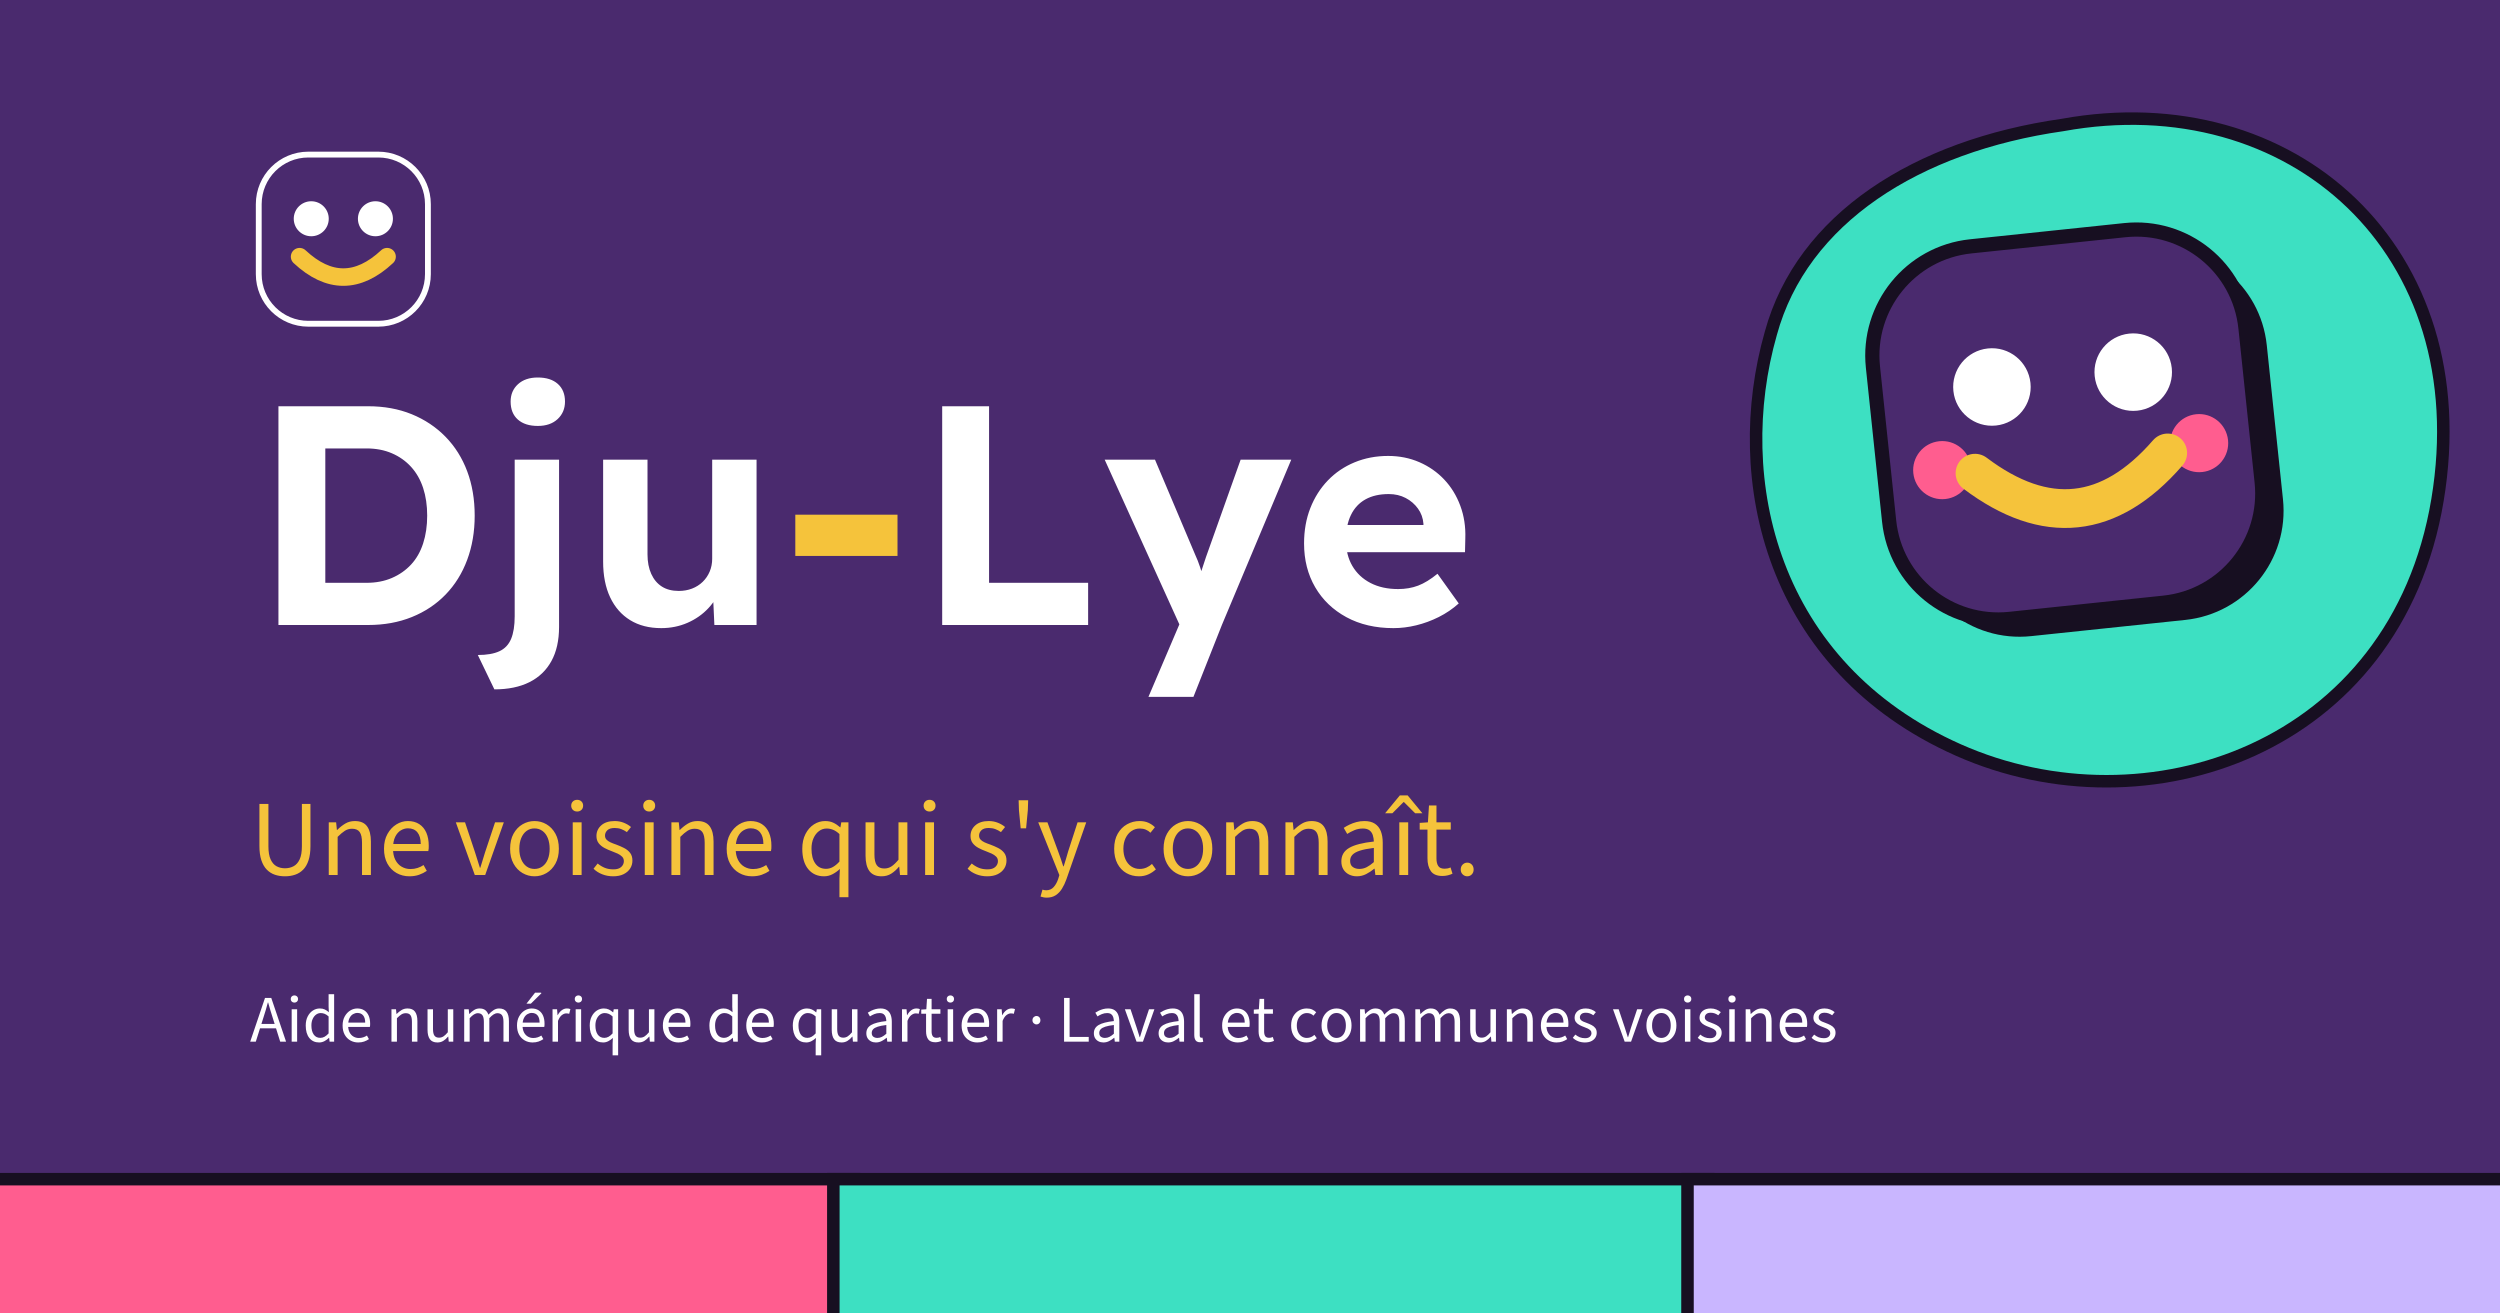
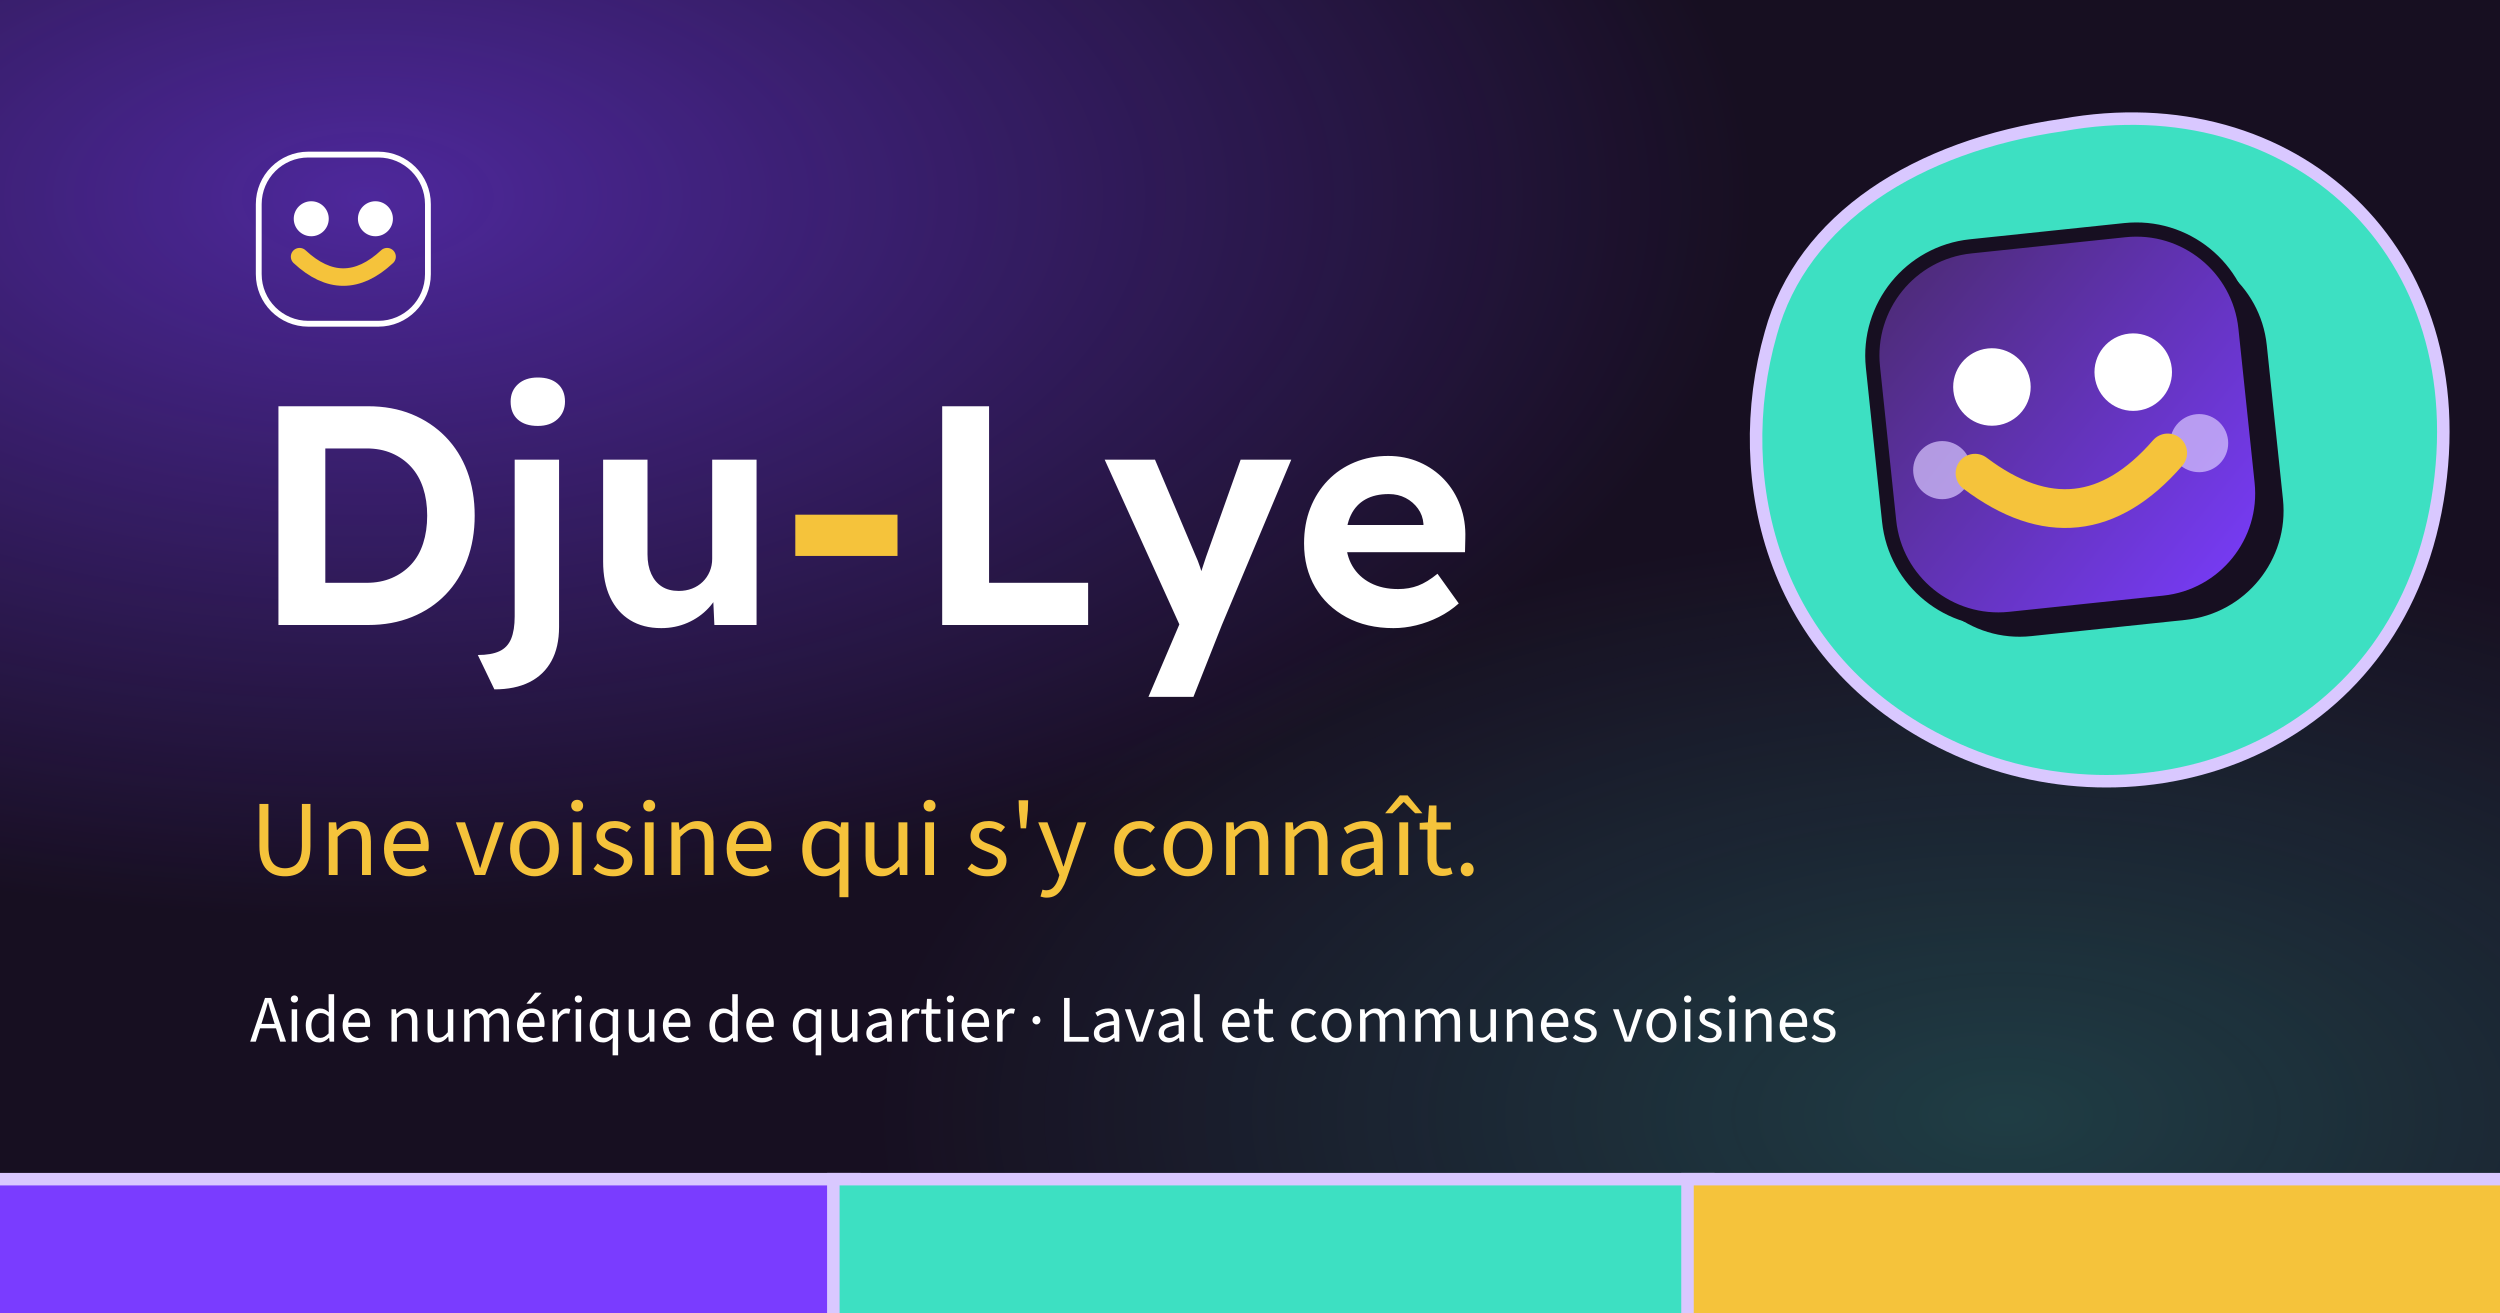
<svg xmlns="http://www.w3.org/2000/svg" viewBox="0 0 1200 630" width="1200" height="630">
-   <rect width="1200" height="630" fill="#4a2a6e" />
-   <g stroke="#170f21" stroke-width="6">
-     <rect x="-10" y="566" width="420" height="80" fill="#ff5d8f" />
+   <defs>
+     <radialGradient id="m1" cx="15%" cy="15%" r="55%">
+       <stop offset="0" stop-color="#7a3cff" stop-opacity=".55" />
+       <stop offset="1" stop-color="#7a3cff" stop-opacity="0" />
+     </radialGradient>
+     <radialGradient id="m2" cx="80%" cy="85%" r="45%">
+       <stop offset="0" stop-color="#3de0c2" stop-opacity=".22" />
+       <stop offset="1" stop-color="#3de0c2" stop-opacity="0" />
+     </radialGradient>
+     <linearGradient id="vis" x1="0" y1="0" x2="1" y2="1">
+       <stop offset="0" stop-color="#4a2a6e" />
+       <stop offset="1" stop-color="#7a3cff" />
+     </linearGradient>
+   </defs>
+   <rect width="1200" height="630" fill="#170f21" />
+   <rect width="1200" height="630" fill="url(#m1)" />
+   <rect width="1200" height="630" fill="url(#m2)" />
+   <g stroke="#d9c8ff" stroke-width="6">
+     <rect x="-10" y="566" width="420" height="80" fill="#7a3cff" />
    <rect x="400" y="566" width="420" height="80" fill="#3de0c2" />
-     <rect x="810" y="566" width="420" height="80" fill="#c9b6ff" />
+     <rect x="810" y="566" width="420" height="80" fill="#f5c33b" />
    <path d="M990 60C1100 40 1190 120 1170 240C1150 360 1030 400 940 360C850 320 830 230 850 160C865 105 920 70 990 60Z" fill="#3de0c2" />
  </g>
  <g transform="translate(900 110) rotate(-6 100 100) scale(3.1)">
    <rect x="4" y="4" width="58" height="58" rx="17" fill="#170f21" />
-     <rect x="1" y="1" width="58" height="58" rx="17" fill="#4a2a6e" stroke="#170f21" stroke-width="2.2" />
-     <circle cx="10" cy="35" r="4.5" fill="#ff5d8f" />
-     <circle cx="50" cy="35" r="4.5" fill="#ff5d8f" />
+     <rect x="1" y="1" width="58" height="58" rx="17" fill="url(#vis)" stroke="#170f21" stroke-width="2.2" />
+     <circle cx="10" cy="35" r="4.5" fill="#d9c8ff" opacity=".7" />
+     <circle cx="50" cy="35" r="4.5" fill="#d9c8ff" opacity=".7" />
    <circle cx="19" cy="23" r="6" fill="#ffffff" />
    <circle cx="41" cy="23" r="6" fill="#ffffff" />
    <path d="M15 36 Q30 50 45 36" fill="none" stroke="#f5c33b" stroke-width="6" stroke-linecap="round" />
  </g>
  <g transform="translate(120 70) scale(1.4)">
    <rect x="3" y="3" width="58" height="58" rx="17" fill="none" stroke="#ffffff" stroke-width="2" />
    <circle cx="21" cy="25" r="6" fill="#ffffff" />
    <circle cx="43" cy="25" r="6" fill="#ffffff" />
    <path d="M17 38 Q32 52 47 38" fill="none" stroke="#f5c33b" stroke-width="6" stroke-linecap="round" />
  </g>
  <path d="M133.65 300.0V195.0H176.7Q188.25 195.0 197.625 198.825Q207.0 202.65 213.825 209.625Q220.65 216.6 224.25 226.2Q227.85 235.8 227.85 247.5Q227.85 259.05 224.25 268.725Q220.65 278.4 213.9 285.375Q207.15 292.35 197.7 296.175Q188.25 300.0 176.7 300.0ZM156.15 283.65 153.75 279.75H175.95Q182.7 279.75 188.1 277.425Q193.5 275.1 197.325 270.975Q201.15 266.85 203.1 260.85Q205.05 254.85 205.05 247.5Q205.05 240.15 203.1 234.225Q201.15 228.3 197.325 224.1Q193.5 219.9 188.1 217.575Q182.7 215.25 175.95 215.25H153.3L156.15 211.65Z M237.3 330.9 229.35 314.4Q235.8 314.4 239.7 312.6Q243.6 310.8 245.325 306.675Q247.05 302.55 247.05 295.8V220.65H268.35V300.9Q268.35 310.65 264.675 317.325Q261.0 324.0 254.1 327.45Q247.2 330.9 237.3 330.9ZM258.15 204.45Q252.0 204.45 248.55 201.375Q245.1 198.3 245.1 192.75Q245.1 187.65 248.625 184.425Q252.15 181.2 258.15 181.2Q264.3 181.2 267.75 184.275Q271.2 187.35 271.2 192.75Q271.2 197.85 267.675 201.15Q264.15 204.45 258.15 204.45Z M317.4 301.5Q308.7 301.5 302.475 297.675Q296.25 293.85 292.875 286.725Q289.5 279.6 289.5 269.55V220.65H310.8V266.1Q310.8 271.5 312.6 275.475Q314.4 279.45 317.7 281.55Q321.0 283.65 325.8 283.65Q329.25 283.65 332.175 282.525Q335.1 281.4 337.275 279.3Q339.45 277.2 340.65 274.35Q341.85 271.5 341.85 268.2V220.65H363.15V300.0H342.9L342.15 283.65L346.05 281.85Q344.25 287.4 340.05 291.9Q335.85 296.4 330.0 298.95Q324.15 301.5 317.4 301.5Z M452.25 300.0V195.0H474.75V279.75H522.3V300.0Z M551.25 334.5 568.65 293.7 568.95 306.0 530.25 220.65H554.4L573.75 266.4Q574.95 268.95 576.075 272.325Q577.2 275.7 577.95 278.7L574.35 280.35Q575.4 277.8 576.525 274.5Q577.65 271.2 578.85 267.45L595.5 220.65H619.8L586.5 300.0L572.85 334.5Z M668.85 301.5Q655.95 301.5 646.275 296.25Q636.6 291.0 631.275 281.85Q625.95 272.7 625.95 260.85Q625.95 251.55 628.95 243.9Q631.95 236.25 637.35 230.625Q642.75 225.0 650.175 221.925Q657.6 218.85 666.3 218.85Q674.4 218.85 681.3 221.85Q688.2 224.85 693.225 230.175Q698.25 235.5 700.95 242.775Q703.65 250.05 703.35 258.45L703.2 265.05H639.45L636.0 252.0H685.65L683.25 254.7V251.4Q682.95 247.35 680.625 244.125Q678.3 240.9 674.7 239.025Q671.1 237.15 666.6 237.15Q660.0 237.15 655.425 239.7Q650.85 242.25 648.45 247.2Q646.05 252.15 646.05 259.2Q646.05 266.4 649.125 271.65Q652.2 276.9 657.825 279.825Q663.45 282.75 671.1 282.75Q676.35 282.75 680.7 281.1Q685.05 279.45 690.0 275.4L700.2 289.65Q695.85 293.55 690.6 296.175Q685.35 298.8 679.8 300.15Q674.25 301.5 668.85 301.5Z" fill="#ffffff" />
  <path d="M381.75 266.85V247.05H430.8V266.85Z" fill="#f5c33b" />
  <path d="M136.796 420.624Q134.144 420.624 131.934 419.87Q129.724 419.116 128.06 417.426Q126.396 415.736 125.46 412.928Q124.524 410.12 124.524 406.116V385.888H128.84V406.22Q128.84 410.224 129.906 412.538Q130.972 414.852 132.766 415.814Q134.56 416.776 136.796 416.776Q139.032 416.776 140.878 415.814Q142.724 414.852 143.816 412.538Q144.908 410.224 144.908 406.22V385.888H149.016V406.116Q149.016 410.12 148.106 412.928Q147.196 415.736 145.532 417.426Q143.868 419.116 141.632 419.87Q139.396 420.624 136.796 420.624Z M157.804 420.0V394.728H161.34L161.704 398.368H161.86Q163.68 396.548 165.708 395.326Q167.736 394.104 170.336 394.104Q174.34 394.104 176.186 396.626Q178.032 399.148 178.032 403.984V420.0H173.768V404.556Q173.768 400.968 172.65 399.382Q171.532 397.796 168.984 397.796Q167.06 397.796 165.526 398.784Q163.992 399.772 162.068 401.696V420.0Z M196.492 420.624Q193.112 420.624 190.33 419.038Q187.548 417.452 185.936 414.514Q184.324 411.576 184.324 407.364Q184.324 403.256 185.988 400.292Q187.652 397.328 190.252 395.716Q192.852 394.104 195.764 394.104Q198.988 394.104 201.25 395.586Q203.512 397.068 204.656 399.72Q205.8 402.372 205.8 405.96Q205.8 406.636 205.774 407.26Q205.748 407.884 205.592 408.508H187.392V405.128H201.952Q201.952 401.488 200.366 399.538Q198.78 397.588 195.816 397.588Q194.1 397.588 192.436 398.55Q190.772 399.512 189.706 401.644Q188.64 403.776 188.64 407.312Q188.64 410.536 189.758 412.72Q190.876 414.904 192.8 416.022Q194.724 417.14 197.012 417.14Q198.832 417.14 200.418 416.62Q202.004 416.1 203.304 415.216L204.864 418.024Q203.2 419.168 201.146 419.896Q199.092 420.624 196.492 420.624Z  M227.9 420.0 218.8 394.728H223.22L228.004 409.08Q228.576 410.9 229.174 412.798Q229.772 414.696 230.344 416.516H230.552Q231.072 414.696 231.696 412.798Q232.32 410.9 232.84 409.08L237.624 394.728H241.836L232.892 420.0Z M256.552 420.624Q253.484 420.624 250.806 419.064Q248.128 417.504 246.49 414.54Q244.852 411.576 244.852 407.416Q244.852 403.152 246.49 400.188Q248.128 397.224 250.806 395.664Q253.484 394.104 256.552 394.104Q259.672 394.104 262.324 395.664Q264.976 397.224 266.614 400.188Q268.252 403.152 268.252 407.416Q268.252 411.576 266.614 414.54Q264.976 417.504 262.324 419.064Q259.672 420.624 256.552 420.624ZM256.552 417.088Q258.736 417.088 260.4 415.866Q262.064 414.644 262.948 412.46Q263.832 410.276 263.832 407.416Q263.832 404.504 262.948 402.294Q262.064 400.084 260.4 398.862Q258.736 397.64 256.552 397.64Q254.368 397.64 252.73 398.862Q251.092 400.084 250.182 402.294Q249.272 404.504 249.272 407.416Q249.272 410.276 250.182 412.46Q251.092 414.644 252.73 415.866Q254.368 417.088 256.552 417.088Z M274.908 420.0V394.728H279.172V420.0ZM277.04 389.528Q275.792 389.528 274.986 388.748Q274.18 387.968 274.18 386.72Q274.18 385.472 274.986 384.692Q275.792 383.912 277.04 383.912Q278.288 383.912 279.094 384.692Q279.9 385.472 279.9 386.72Q279.9 387.968 279.094 388.748Q278.288 389.528 277.04 389.528Z M294.304 420.624Q291.548 420.624 289.078 419.662Q286.608 418.7 284.892 416.984L286.868 414.488Q288.532 415.84 290.326 416.568Q292.12 417.296 294.46 417.296Q296.956 417.296 298.204 416.126Q299.452 414.956 299.452 413.344Q299.452 412.044 298.594 411.186Q297.736 410.328 296.462 409.73Q295.188 409.132 293.732 408.612Q291.86 407.936 290.144 407.026Q288.428 406.116 287.362 404.738Q286.296 403.36 286.296 401.28Q286.296 398.212 288.61 396.158Q290.924 394.104 295.032 394.104Q297.372 394.104 299.4 394.91Q301.428 395.716 302.884 396.964L300.908 399.408Q299.556 398.472 298.152 397.952Q296.748 397.432 295.032 397.432Q292.64 397.432 291.522 398.524Q290.404 399.616 290.404 401.072Q290.404 402.216 291.08 402.97Q291.756 403.724 292.978 404.296Q294.2 404.868 295.76 405.388Q297.736 406.116 299.53 407.026Q301.324 407.936 302.442 409.366Q303.56 410.796 303.56 413.084Q303.56 415.164 302.494 416.854Q301.428 418.544 299.374 419.584Q297.32 420.624 294.304 420.624Z M309.488 420.0V394.728H313.752V420.0ZM311.62 389.528Q310.372 389.528 309.566 388.748Q308.76 387.968 308.76 386.72Q308.76 385.472 309.566 384.692Q310.372 383.912 311.62 383.912Q312.868 383.912 313.674 384.692Q314.48 385.472 314.48 386.72Q314.48 387.968 313.674 388.748Q312.868 389.528 311.62 389.528Z M322.28 420.0V394.728H325.816L326.18 398.368H326.336Q328.156 396.548 330.184 395.326Q332.212 394.104 334.812 394.104Q338.816 394.104 340.662 396.626Q342.508 399.148 342.508 403.984V420.0H338.244V404.556Q338.244 400.968 337.126 399.382Q336.008 397.796 333.46 397.796Q331.536 397.796 330.002 398.784Q328.468 399.772 326.544 401.696V420.0Z M360.968 420.624Q357.588 420.624 354.806 419.038Q352.024 417.452 350.412 414.514Q348.8 411.576 348.8 407.364Q348.8 403.256 350.464 400.292Q352.128 397.328 354.728 395.716Q357.328 394.104 360.24 394.104Q363.464 394.104 365.726 395.586Q367.988 397.068 369.132 399.72Q370.276 402.372 370.276 405.96Q370.276 406.636 370.25 407.26Q370.224 407.884 370.068 408.508H351.868V405.128H366.428Q366.428 401.488 364.842 399.538Q363.256 397.588 360.292 397.588Q358.576 397.588 356.912 398.55Q355.248 399.512 354.182 401.644Q353.116 403.776 353.116 407.312Q353.116 410.536 354.234 412.72Q355.352 414.904 357.276 416.022Q359.2 417.14 361.488 417.14Q363.308 417.14 364.894 416.62Q366.48 416.1 367.78 415.216L369.34 418.024Q367.676 419.168 365.622 419.896Q363.568 420.624 360.968 420.624Z  M402.932 430.66V421.664L403.14 417.088Q401.632 418.544 399.682 419.584Q397.732 420.624 395.548 420.624Q390.764 420.624 387.93 417.166Q385.096 413.708 385.096 407.416Q385.096 403.308 386.63 400.318Q388.164 397.328 390.66 395.716Q393.156 394.104 396.068 394.104Q398.252 394.104 399.942 394.884Q401.632 395.664 403.296 397.12H403.4L403.816 394.728H407.248V430.66ZM396.484 417.036Q398.252 417.036 399.812 416.152Q401.372 415.268 402.932 413.552V400.344Q401.372 398.888 399.864 398.29Q398.356 397.692 396.796 397.692Q394.768 397.692 393.13 398.914Q391.492 400.136 390.504 402.294Q389.516 404.452 389.516 407.364Q389.516 411.888 391.336 414.462Q393.156 417.036 396.484 417.036Z M423.16 420.624Q419.156 420.624 417.31 418.102Q415.464 415.58 415.464 410.744V394.728H419.728V410.172Q419.728 413.708 420.846 415.294Q421.964 416.88 424.46 416.88Q426.384 416.88 427.918 415.866Q429.452 414.852 431.272 412.668V394.728H435.536V420.0H432L431.636 416.048H431.48Q429.764 418.128 427.762 419.376Q425.76 420.624 423.16 420.624Z M444.064 420.0V394.728H448.328V420.0ZM446.196 389.528Q444.948 389.528 444.142 388.748Q443.336 387.968 443.336 386.72Q443.336 385.472 444.142 384.692Q444.948 383.912 446.196 383.912Q447.444 383.912 448.25 384.692Q449.056 385.472 449.056 386.72Q449.056 387.968 448.25 388.748Q447.444 389.528 446.196 389.528Z  M473.86 420.624Q471.104 420.624 468.634 419.662Q466.164 418.7 464.448 416.984L466.424 414.488Q468.088 415.84 469.882 416.568Q471.676 417.296 474.016 417.296Q476.512 417.296 477.76 416.126Q479.008 414.956 479.008 413.344Q479.008 412.044 478.15 411.186Q477.292 410.328 476.018 409.73Q474.744 409.132 473.288 408.612Q471.416 407.936 469.7 407.026Q467.984 406.116 466.918 404.738Q465.852 403.36 465.852 401.28Q465.852 398.212 468.166 396.158Q470.48 394.104 474.588 394.104Q476.928 394.104 478.956 394.91Q480.984 395.716 482.44 396.964L480.464 399.408Q479.112 398.472 477.708 397.952Q476.304 397.432 474.588 397.432Q472.196 397.432 471.078 398.524Q469.96 399.616 469.96 401.072Q469.96 402.216 470.636 402.97Q471.312 403.724 472.534 404.296Q473.756 404.868 475.316 405.388Q477.292 406.116 479.086 407.026Q480.88 407.936 481.998 409.366Q483.116 410.796 483.116 413.084Q483.116 415.164 482.05 416.854Q480.984 418.544 478.93 419.584Q476.876 420.624 473.86 420.624Z M489.928 397.588 489.096 388.904 488.94 384.12H493.516L493.36 388.904L492.528 397.588Z M502.408 430.868Q501.576 430.868 500.822 430.712Q500.068 430.556 499.444 430.348L500.38 427.02Q500.848 427.176 501.316 427.254Q501.784 427.332 502.2 427.332Q504.384 427.332 505.762 425.798Q507.14 424.264 507.92 421.924L508.492 420.052L498.352 394.728H502.772L507.92 408.716Q508.544 410.328 509.168 412.2Q509.792 414.072 510.364 415.84H510.572Q511.144 414.072 511.69 412.226Q512.236 410.38 512.704 408.716L517.228 394.728H521.388L511.872 422.08Q510.988 424.576 509.74 426.578Q508.492 428.58 506.724 429.724Q504.956 430.868 502.408 430.868Z  M546.712 420.624Q543.332 420.624 540.628 419.064Q537.924 417.504 536.364 414.54Q534.804 411.576 534.804 407.416Q534.804 403.152 536.494 400.188Q538.184 397.224 540.966 395.664Q543.748 394.104 546.972 394.104Q549.468 394.104 551.262 394.936Q553.056 395.768 554.356 397.068L552.224 399.72Q551.288 398.784 550.014 398.238Q548.74 397.692 547.128 397.692Q544.892 397.692 543.098 398.914Q541.304 400.136 540.264 402.32Q539.224 404.504 539.224 407.416Q539.224 410.276 540.212 412.46Q541.2 414.644 542.968 415.866Q544.736 417.088 547.076 417.088Q548.844 417.088 550.352 416.412Q551.86 415.736 552.952 414.696L554.824 417.296Q553.212 418.804 551.184 419.714Q549.156 420.624 546.712 420.624Z M570.216 420.624Q567.148 420.624 564.47 419.064Q561.792 417.504 560.154 414.54Q558.516 411.576 558.516 407.416Q558.516 403.152 560.154 400.188Q561.792 397.224 564.47 395.664Q567.148 394.104 570.216 394.104Q573.336 394.104 575.988 395.664Q578.64 397.224 580.278 400.188Q581.916 403.152 581.916 407.416Q581.916 411.576 580.278 414.54Q578.64 417.504 575.988 419.064Q573.336 420.624 570.216 420.624ZM570.216 417.088Q572.4 417.088 574.064 415.866Q575.728 414.644 576.612 412.46Q577.496 410.276 577.496 407.416Q577.496 404.504 576.612 402.294Q575.728 400.084 574.064 398.862Q572.4 397.64 570.216 397.64Q568.032 397.64 566.394 398.862Q564.756 400.084 563.846 402.294Q562.936 404.504 562.936 407.416Q562.936 410.276 563.846 412.46Q564.756 414.644 566.394 415.866Q568.032 417.088 570.216 417.088Z M588.572 420.0V394.728H592.108L592.472 398.368H592.628Q594.448 396.548 596.476 395.326Q598.504 394.104 601.104 394.104Q605.108 394.104 606.954 396.626Q608.8 399.148 608.8 403.984V420.0H604.536V404.556Q604.536 400.968 603.418 399.382Q602.3 397.796 599.752 397.796Q597.828 397.796 596.294 398.784Q594.76 399.772 592.836 401.696V420.0Z M617.016 420.0V394.728H620.552L620.916 398.368H621.072Q622.892 396.548 624.92 395.326Q626.948 394.104 629.548 394.104Q633.552 394.104 635.398 396.626Q637.244 399.148 637.244 403.984V420.0H632.98V404.556Q632.98 400.968 631.862 399.382Q630.744 397.796 628.196 397.796Q626.272 397.796 624.738 398.784Q623.204 399.772 621.28 401.696V420.0Z M651.284 420.624Q649.204 420.624 647.514 419.766Q645.824 418.908 644.836 417.322Q643.848 415.736 643.848 413.448Q643.848 409.184 647.592 407.0Q651.336 404.816 659.448 403.932Q659.396 402.372 658.954 400.916Q658.512 399.46 657.368 398.576Q656.224 397.692 654.196 397.692Q652.012 397.692 650.088 398.498Q648.164 399.304 646.656 400.292L644.992 397.38Q646.136 396.6 647.696 395.846Q649.256 395.092 651.076 394.598Q652.896 394.104 654.924 394.104Q657.992 394.104 659.942 395.378Q661.892 396.652 662.802 398.992Q663.712 401.332 663.712 404.504V420.0H660.176L659.812 416.984H659.656Q657.836 418.492 655.756 419.558Q653.676 420.624 651.284 420.624ZM652.48 417.088Q654.352 417.088 655.99 416.256Q657.628 415.424 659.448 413.812V407.0Q655.184 407.52 652.714 408.326Q650.244 409.132 649.152 410.328Q648.06 411.524 648.06 413.188Q648.06 415.268 649.36 416.178Q650.66 417.088 652.48 417.088Z M671.668 420.0V394.728H675.932V420.0ZM664.856 390.36 671.928 381.78H675.672L682.744 390.36H679.26L673.904 385.004H673.696L668.34 390.36Z M692.416 420.468Q688.412 420.468 686.8 418.128Q685.188 415.788 685.188 412.044V398.212H681.444V394.988L685.396 394.728L685.916 386.616H689.504V394.728H696.368V398.212H689.504V412.096Q689.504 414.384 690.362 415.684Q691.22 416.984 693.404 416.984Q694.08 416.984 694.808 416.854Q695.536 416.724 696.264 416.36L697.2 419.376Q696.212 419.844 694.964 420.156Q693.716 420.468 692.416 420.468Z M704.272 420.624Q703.024 420.624 702.088 419.714Q701.152 418.804 701.152 417.4Q701.152 415.892 702.088 414.982Q703.024 414.072 704.272 414.072Q705.572 414.072 706.456 414.982Q707.34 415.892 707.34 417.4Q707.34 418.804 706.456 419.714Q705.572 420.624 704.272 420.624Z" fill="#f5c33b" />
  <path d="M120.096 500.0 127.2 479.008H130.208L137.312 500.0H134.496L130.816 488.256Q130.24 486.496 129.728 484.752Q129.216 483.008 128.704 481.184H128.576Q128.096 483.008 127.584 484.752Q127.072 486.496 126.496 488.256L122.784 500.0ZM123.808 493.6V491.488H133.504V493.6Z M140.0 500.0V484.448H142.624V500.0ZM141.312 481.248Q140.544 481.248 140.048 480.768Q139.552 480.288 139.552 479.52Q139.552 478.752 140.048 478.272Q140.544 477.792 141.312 477.792Q142.08 477.792 142.576 478.272Q143.072 478.752 143.072 479.52Q143.072 480.288 142.576 480.768Q142.08 481.248 141.312 481.248Z M153.184 500.384Q150.24 500.384 148.496 498.256Q146.752 496.128 146.752 492.256Q146.752 489.728 147.696 487.888Q148.64 486.048 150.176 485.056Q151.712 484.064 153.504 484.064Q154.88 484.064 155.856 484.528Q156.832 484.992 157.856 485.856L157.728 483.2V477.216H160.384V500.0H158.208L157.984 498.176H157.888Q156.992 499.072 155.776 499.728Q154.56 500.384 153.184 500.384ZM153.76 498.176Q154.848 498.176 155.808 497.632Q156.768 497.088 157.728 496.032V487.904Q156.768 487.008 155.84 486.64Q154.912 486.272 153.952 486.272Q152.704 486.272 151.696 487.024Q150.688 487.776 150.08 489.104Q149.472 490.432 149.472 492.224Q149.472 495.008 150.592 496.592Q151.712 498.176 153.76 498.176Z M171.936 500.384Q169.856 500.384 168.144 499.408Q166.432 498.432 165.44 496.624Q164.448 494.816 164.448 492.224Q164.448 489.696 165.472 487.872Q166.496 486.048 168.096 485.056Q169.696 484.064 171.488 484.064Q173.472 484.064 174.864 484.976Q176.256 485.888 176.96 487.52Q177.664 489.152 177.664 491.36Q177.664 491.776 177.648 492.16Q177.632 492.544 177.536 492.928H166.336V490.848H175.296Q175.296 488.608 174.32 487.408Q173.344 486.208 171.52 486.208Q170.464 486.208 169.44 486.8Q168.416 487.392 167.76 488.704Q167.104 490.016 167.104 492.192Q167.104 494.176 167.792 495.52Q168.48 496.864 169.664 497.552Q170.848 498.24 172.256 498.24Q173.376 498.24 174.352 497.92Q175.328 497.6 176.128 497.056L177.088 498.784Q176.064 499.488 174.8 499.936Q173.536 500.384 171.936 500.384Z  M187.904 500.0V484.448H190.08L190.304 486.688H190.4Q191.52 485.568 192.768 484.816Q194.016 484.064 195.616 484.064Q198.08 484.064 199.216 485.616Q200.352 487.168 200.352 490.144V500.0H197.728V490.496Q197.728 488.288 197.04 487.312Q196.352 486.336 194.784 486.336Q193.6 486.336 192.656 486.944Q191.712 487.552 190.528 488.736V500.0Z M209.952 500.384Q207.488 500.384 206.352 498.832Q205.216 497.28 205.216 494.304V484.448H207.84V493.952Q207.84 496.128 208.528 497.104Q209.216 498.08 210.752 498.08Q211.936 498.08 212.88 497.456Q213.824 496.832 214.944 495.488V484.448H217.568V500.0H215.392L215.168 497.568H215.072Q214.016 498.848 212.784 499.616Q211.552 500.384 209.952 500.384Z M222.816 500.0V484.448H224.992L225.216 486.688H225.312Q226.336 485.6 227.536 484.832Q228.736 484.064 230.144 484.064Q231.936 484.064 232.944 484.864Q233.952 485.664 234.432 487.04Q235.648 485.696 236.896 484.88Q238.144 484.064 239.552 484.064Q241.984 484.064 243.136 485.616Q244.288 487.168 244.288 490.144V500.0H241.664V490.496Q241.664 488.288 240.96 487.312Q240.256 486.336 238.784 486.336Q237.856 486.336 236.912 486.928Q235.968 487.52 234.88 488.736V500.0H232.256V490.496Q232.256 488.288 231.552 487.312Q230.848 486.336 229.344 486.336Q227.584 486.336 225.44 488.736V500.0Z M255.648 500.384Q253.568 500.384 251.856 499.408Q250.144 498.432 249.152 496.624Q248.16 494.816 248.16 492.224Q248.16 489.696 249.184 487.872Q250.208 486.048 251.808 485.056Q253.408 484.064 255.2 484.064Q257.184 484.064 258.576 484.976Q259.968 485.888 260.672 487.52Q261.376 489.152 261.376 491.36Q261.376 491.776 261.36 492.16Q261.344 492.544 261.248 492.928H250.048V490.848H259.008Q259.008 488.608 258.032 487.408Q257.056 486.208 255.232 486.208Q254.176 486.208 253.152 486.8Q252.128 487.392 251.472 488.704Q250.816 490.016 250.816 492.192Q250.816 494.176 251.504 495.52Q252.192 496.864 253.376 497.552Q254.56 498.24 255.968 498.24Q257.088 498.24 258.064 497.92Q259.04 497.6 259.84 497.056L260.8 498.784Q259.776 499.488 258.512 499.936Q257.248 500.384 255.648 500.384ZM252.704 481.76 256.832 476.48H259.712L259.872 476.768L254.816 481.76Z M265.216 500.0V484.448H267.392L267.616 487.264H267.712Q268.48 485.792 269.632 484.928Q270.784 484.064 272.128 484.064Q272.64 484.064 273.024 484.128Q273.408 484.192 273.792 484.384L273.216 486.624Q272.864 486.528 272.56 486.48Q272.256 486.432 271.776 486.432Q270.784 486.432 269.712 487.232Q268.64 488.032 267.84 490.016V500.0Z M276.32 500.0V484.448H278.944V500.0ZM277.632 481.248Q276.864 481.248 276.368 480.768Q275.872 480.288 275.872 479.52Q275.872 478.752 276.368 478.272Q276.864 477.792 277.632 477.792Q278.4 477.792 278.896 478.272Q279.392 478.752 279.392 479.52Q279.392 480.288 278.896 480.768Q278.4 481.248 277.632 481.248Z M294.048 506.56V501.024L294.176 498.208Q293.248 499.104 292.048 499.744Q290.848 500.384 289.504 500.384Q286.56 500.384 284.816 498.256Q283.072 496.128 283.072 492.256Q283.072 489.728 284.016 487.888Q284.96 486.048 286.496 485.056Q288.032 484.064 289.824 484.064Q291.168 484.064 292.208 484.544Q293.248 485.024 294.272 485.92H294.336L294.592 484.448H296.704V506.56ZM290.08 498.176Q291.168 498.176 292.128 497.632Q293.088 497.088 294.048 496.032V487.904Q293.088 487.008 292.16 486.64Q291.232 486.272 290.272 486.272Q289.024 486.272 288.016 487.024Q287.008 487.776 286.4 489.104Q285.792 490.432 285.792 492.224Q285.792 495.008 286.912 496.592Q288.032 498.176 290.08 498.176Z M306.496 500.384Q304.032 500.384 302.896 498.832Q301.76 497.28 301.76 494.304V484.448H304.384V493.952Q304.384 496.128 305.072 497.104Q305.76 498.08 307.296 498.08Q308.48 498.08 309.424 497.456Q310.368 496.832 311.488 495.488V484.448H314.112V500.0H311.936L311.712 497.568H311.616Q310.56 498.848 309.328 499.616Q308.096 500.384 306.496 500.384Z M325.664 500.384Q323.584 500.384 321.872 499.408Q320.16 498.432 319.168 496.624Q318.176 494.816 318.176 492.224Q318.176 489.696 319.2 487.872Q320.224 486.048 321.824 485.056Q323.424 484.064 325.216 484.064Q327.2 484.064 328.592 484.976Q329.984 485.888 330.688 487.52Q331.392 489.152 331.392 491.36Q331.392 491.776 331.376 492.16Q331.36 492.544 331.264 492.928H320.064V490.848H329.024Q329.024 488.608 328.048 487.408Q327.072 486.208 325.248 486.208Q324.192 486.208 323.168 486.8Q322.144 487.392 321.488 488.704Q320.832 490.016 320.832 492.192Q320.832 494.176 321.52 495.52Q322.208 496.864 323.392 497.552Q324.576 498.24 325.984 498.24Q327.104 498.24 328.08 497.92Q329.056 497.6 329.856 497.056L330.816 498.784Q329.792 499.488 328.528 499.936Q327.264 500.384 325.664 500.384Z  M346.944 500.384Q344.0 500.384 342.256 498.256Q340.512 496.128 340.512 492.256Q340.512 489.728 341.456 487.888Q342.4 486.048 343.936 485.056Q345.472 484.064 347.264 484.064Q348.64 484.064 349.616 484.528Q350.592 484.992 351.616 485.856L351.488 483.2V477.216H354.144V500.0H351.968L351.744 498.176H351.648Q350.752 499.072 349.536 499.728Q348.32 500.384 346.944 500.384ZM347.52 498.176Q348.608 498.176 349.568 497.632Q350.528 497.088 351.488 496.032V487.904Q350.528 487.008 349.6 486.64Q348.672 486.272 347.712 486.272Q346.464 486.272 345.456 487.024Q344.448 487.776 343.84 489.104Q343.232 490.432 343.232 492.224Q343.232 495.008 344.352 496.592Q345.472 498.176 347.52 498.176Z M365.696 500.384Q363.616 500.384 361.904 499.408Q360.192 498.432 359.2 496.624Q358.208 494.816 358.208 492.224Q358.208 489.696 359.232 487.872Q360.256 486.048 361.856 485.056Q363.456 484.064 365.248 484.064Q367.232 484.064 368.624 484.976Q370.016 485.888 370.72 487.52Q371.424 489.152 371.424 491.36Q371.424 491.776 371.408 492.16Q371.392 492.544 371.296 492.928H360.096V490.848H369.056Q369.056 488.608 368.08 487.408Q367.104 486.208 365.28 486.208Q364.224 486.208 363.2 486.8Q362.176 487.392 361.52 488.704Q360.864 490.016 360.864 492.192Q360.864 494.176 361.552 495.52Q362.24 496.864 363.424 497.552Q364.608 498.24 366.016 498.24Q367.136 498.24 368.112 497.92Q369.088 497.6 369.888 497.056L370.848 498.784Q369.824 499.488 368.56 499.936Q367.296 500.384 365.696 500.384Z  M391.52 506.56V501.024L391.648 498.208Q390.72 499.104 389.52 499.744Q388.32 500.384 386.976 500.384Q384.032 500.384 382.288 498.256Q380.544 496.128 380.544 492.256Q380.544 489.728 381.488 487.888Q382.432 486.048 383.968 485.056Q385.504 484.064 387.296 484.064Q388.64 484.064 389.68 484.544Q390.72 485.024 391.744 485.92H391.808L392.064 484.448H394.176V506.56ZM387.552 498.176Q388.64 498.176 389.6 497.632Q390.56 497.088 391.52 496.032V487.904Q390.56 487.008 389.632 486.64Q388.704 486.272 387.744 486.272Q386.496 486.272 385.488 487.024Q384.48 487.776 383.872 489.104Q383.264 490.432 383.264 492.224Q383.264 495.008 384.384 496.592Q385.504 498.176 387.552 498.176Z M403.968 500.384Q401.504 500.384 400.368 498.832Q399.232 497.28 399.232 494.304V484.448H401.856V493.952Q401.856 496.128 402.544 497.104Q403.232 498.08 404.768 498.08Q405.952 498.08 406.896 497.456Q407.84 496.832 408.96 495.488V484.448H411.584V500.0H409.408L409.184 497.568H409.088Q408.032 498.848 406.8 499.616Q405.568 500.384 403.968 500.384Z M420.416 500.384Q419.136 500.384 418.096 499.856Q417.056 499.328 416.448 498.352Q415.84 497.376 415.84 495.968Q415.84 493.344 418.144 492.0Q420.448 490.656 425.44 490.112Q425.408 489.152 425.136 488.256Q424.864 487.36 424.16 486.816Q423.456 486.272 422.208 486.272Q420.864 486.272 419.68 486.768Q418.496 487.264 417.568 487.872L416.544 486.08Q417.248 485.6 418.208 485.136Q419.168 484.672 420.288 484.368Q421.408 484.064 422.656 484.064Q424.544 484.064 425.744 484.848Q426.944 485.632 427.504 487.072Q428.064 488.512 428.064 490.464V500.0H425.888L425.664 498.144H425.568Q424.448 499.072 423.168 499.728Q421.888 500.384 420.416 500.384ZM421.152 498.208Q422.304 498.208 423.312 497.696Q424.32 497.184 425.44 496.192V492.0Q422.816 492.32 421.296 492.816Q419.776 493.312 419.104 494.048Q418.432 494.784 418.432 495.808Q418.432 497.088 419.232 497.648Q420.032 498.208 421.152 498.208Z M432.96 500.0V484.448H435.136L435.36 487.264H435.456Q436.224 485.792 437.376 484.928Q438.528 484.064 439.872 484.064Q440.384 484.064 440.768 484.128Q441.152 484.192 441.536 484.384L440.96 486.624Q440.608 486.528 440.304 486.48Q440 486.432 439.52 486.432Q438.528 486.432 437.456 487.232Q436.384 488.032 435.584 490.016V500.0Z M448.96 500.288Q446.496 500.288 445.504 498.848Q444.512 497.408 444.512 495.104V486.592H442.208V484.608L444.64 484.448L444.96 479.456H447.168V484.448H451.392V486.592H447.168V495.136Q447.168 496.544 447.696 497.344Q448.224 498.144 449.568 498.144Q449.984 498.144 450.432 498.064Q450.88 497.984 451.328 497.76L451.904 499.616Q451.296 499.904 450.528 500.096Q449.76 500.288 448.96 500.288Z M454.88 500.0V484.448H457.504V500.0ZM456.192 481.248Q455.424 481.248 454.928 480.768Q454.432 480.288 454.432 479.52Q454.432 478.752 454.928 478.272Q455.424 477.792 456.192 477.792Q456.96 477.792 457.456 478.272Q457.952 478.752 457.952 479.52Q457.952 480.288 457.456 480.768Q456.96 481.248 456.192 481.248Z M469.056 500.384Q466.976 500.384 465.264 499.408Q463.552 498.432 462.56 496.624Q461.568 494.816 461.568 492.224Q461.568 489.696 462.592 487.872Q463.616 486.048 465.216 485.056Q466.816 484.064 468.608 484.064Q470.592 484.064 471.984 484.976Q473.376 485.888 474.08 487.52Q474.784 489.152 474.784 491.36Q474.784 491.776 474.768 492.16Q474.752 492.544 474.656 492.928H463.456V490.848H472.416Q472.416 488.608 471.44 487.408Q470.464 486.208 468.64 486.208Q467.584 486.208 466.56 486.8Q465.536 487.392 464.88 488.704Q464.224 490.016 464.224 492.192Q464.224 494.176 464.912 495.52Q465.6 496.864 466.784 497.552Q467.968 498.24 469.376 498.24Q470.496 498.24 471.472 497.92Q472.448 497.6 473.248 497.056L474.208 498.784Q473.184 499.488 471.92 499.936Q470.656 500.384 469.056 500.384Z M478.624 500.0V484.448H480.8L481.024 487.264H481.12Q481.888 485.792 483.04 484.928Q484.192 484.064 485.536 484.064Q486.048 484.064 486.432 484.128Q486.816 484.192 487.2 484.384L486.624 486.624Q486.272 486.528 485.968 486.48Q485.664 486.432 485.184 486.432Q484.192 486.432 483.12 487.232Q482.048 488.032 481.248 490.016V500.0Z  M497.504 491.712Q496.736 491.712 496.16 491.152Q495.584 490.592 495.584 489.728Q495.584 488.8 496.16 488.24Q496.736 487.68 497.504 487.68Q498.304 487.68 498.848 488.24Q499.392 488.8 499.392 489.728Q499.392 490.592 498.848 491.152Q498.304 491.712 497.504 491.712Z  M510.752 500.0V479.008H513.408V497.728H522.592V500.0Z M529.632 500.384Q528.352 500.384 527.312 499.856Q526.272 499.328 525.664 498.352Q525.056 497.376 525.056 495.968Q525.056 493.344 527.36 492.0Q529.664 490.656 534.656 490.112Q534.624 489.152 534.352 488.256Q534.08 487.36 533.376 486.816Q532.672 486.272 531.424 486.272Q530.08 486.272 528.896 486.768Q527.712 487.264 526.784 487.872L525.76 486.08Q526.464 485.6 527.424 485.136Q528.384 484.672 529.504 484.368Q530.624 484.064 531.872 484.064Q533.76 484.064 534.96 484.848Q536.16 485.632 536.72 487.072Q537.28 488.512 537.28 490.464V500.0H535.104L534.88 498.144H534.784Q533.664 499.072 532.384 499.728Q531.104 500.384 529.632 500.384ZM530.368 498.208Q531.52 498.208 532.528 497.696Q533.536 497.184 534.656 496.192V492.0Q532.032 492.32 530.512 492.816Q528.992 493.312 528.32 494.048Q527.648 494.784 527.648 495.808Q527.648 497.088 528.448 497.648Q529.248 498.208 530.368 498.208Z M545.536 500.0 539.936 484.448H542.656L545.6 493.28Q545.952 494.4 546.32 495.568Q546.688 496.736 547.04 497.856H547.168Q547.488 496.736 547.872 495.568Q548.256 494.4 548.576 493.28L551.52 484.448H554.112L548.608 500.0Z M560.704 500.384Q559.424 500.384 558.384 499.856Q557.344 499.328 556.736 498.352Q556.128 497.376 556.128 495.968Q556.128 493.344 558.432 492.0Q560.736 490.656 565.728 490.112Q565.696 489.152 565.424 488.256Q565.152 487.36 564.448 486.816Q563.744 486.272 562.496 486.272Q561.152 486.272 559.968 486.768Q558.784 487.264 557.856 487.872L556.832 486.08Q557.536 485.6 558.496 485.136Q559.456 484.672 560.576 484.368Q561.696 484.064 562.944 484.064Q564.832 484.064 566.032 484.848Q567.232 485.632 567.792 487.072Q568.352 488.512 568.352 490.464V500.0H566.176L565.952 498.144H565.856Q564.736 499.072 563.456 499.728Q562.176 500.384 560.704 500.384ZM561.44 498.208Q562.592 498.208 563.6 497.696Q564.608 497.184 565.728 496.192V492.0Q563.104 492.32 561.584 492.816Q560.064 493.312 559.392 494.048Q558.72 494.784 558.72 495.808Q558.72 497.088 559.52 497.648Q560.32 498.208 561.44 498.208Z M576.032 500.288Q575.04 500.288 574.432 499.888Q573.824 499.488 573.536 498.704Q573.248 497.92 573.248 496.8V477.216H575.872V496.992Q575.872 497.632 576.096 497.872Q576.32 498.112 576.64 498.112Q576.768 498.112 576.88 498.096Q576.992 498.08 577.184 498.048L577.568 500.032Q577.28 500.128 576.912 500.208Q576.544 500.288 576.032 500.288Z  M594.112 500.384Q592.032 500.384 590.32 499.408Q588.608 498.432 587.616 496.624Q586.624 494.816 586.624 492.224Q586.624 489.696 587.648 487.872Q588.672 486.048 590.272 485.056Q591.872 484.064 593.664 484.064Q595.648 484.064 597.04 484.976Q598.432 485.888 599.136 487.52Q599.84 489.152 599.84 491.36Q599.84 491.776 599.824 492.16Q599.808 492.544 599.712 492.928H588.512V490.848H597.472Q597.472 488.608 596.496 487.408Q595.52 486.208 593.696 486.208Q592.64 486.208 591.616 486.8Q590.592 487.392 589.936 488.704Q589.28 490.016 589.28 492.192Q589.28 494.176 589.968 495.52Q590.656 496.864 591.84 497.552Q593.024 498.24 594.432 498.24Q595.552 498.24 596.528 497.92Q597.504 497.6 598.304 497.056L599.264 498.784Q598.24 499.488 596.976 499.936Q595.712 500.384 594.112 500.384Z M608.576 500.288Q606.112 500.288 605.12 498.848Q604.128 497.408 604.128 495.104V486.592H601.824V484.608L604.256 484.448L604.576 479.456H606.784V484.448H611.008V486.592H606.784V495.136Q606.784 496.544 607.312 497.344Q607.84 498.144 609.184 498.144Q609.6 498.144 610.048 498.064Q610.496 497.984 610.944 497.76L611.52 499.616Q610.912 499.904 610.144 500.096Q609.376 500.288 608.576 500.288Z  M627.072 500.384Q624.992 500.384 623.328 499.424Q621.664 498.464 620.704 496.64Q619.744 494.816 619.744 492.256Q619.744 489.632 620.784 487.808Q621.824 485.984 623.536 485.024Q625.248 484.064 627.232 484.064Q628.768 484.064 629.872 484.576Q630.976 485.088 631.776 485.888L630.464 487.52Q629.888 486.944 629.104 486.608Q628.32 486.272 627.328 486.272Q625.952 486.272 624.848 487.024Q623.744 487.776 623.104 489.12Q622.464 490.464 622.464 492.256Q622.464 494.016 623.072 495.36Q623.68 496.704 624.768 497.456Q625.856 498.208 627.296 498.208Q628.384 498.208 629.312 497.792Q630.24 497.376 630.912 496.736L632.064 498.336Q631.072 499.264 629.824 499.824Q628.576 500.384 627.072 500.384Z M641.536 500.384Q639.648 500.384 638 499.424Q636.352 498.464 635.344 496.64Q634.336 494.816 634.336 492.256Q634.336 489.632 635.344 487.808Q636.352 485.984 638 485.024Q639.648 484.064 641.536 484.064Q643.456 484.064 645.088 485.024Q646.72 485.984 647.728 487.808Q648.736 489.632 648.736 492.256Q648.736 494.816 647.728 496.64Q646.72 498.464 645.088 499.424Q643.456 500.384 641.536 500.384ZM641.536 498.208Q642.88 498.208 643.904 497.456Q644.928 496.704 645.472 495.36Q646.016 494.016 646.016 492.256Q646.016 490.464 645.472 489.104Q644.928 487.744 643.904 486.992Q642.88 486.24 641.536 486.24Q640.192 486.24 639.184 486.992Q638.176 487.744 637.616 489.104Q637.056 490.464 637.056 492.256Q637.056 494.016 637.616 495.36Q638.176 496.704 639.184 497.456Q640.192 498.208 641.536 498.208Z M652.832 500.0V484.448H655.008L655.232 486.688H655.328Q656.352 485.6 657.552 484.832Q658.752 484.064 660.16 484.064Q661.952 484.064 662.96 484.864Q663.968 485.664 664.448 487.04Q665.664 485.696 666.912 484.88Q668.16 484.064 669.568 484.064Q672 484.064 673.152 485.616Q674.304 487.168 674.304 490.144V500.0H671.68V490.496Q671.68 488.288 670.976 487.312Q670.272 486.336 668.8 486.336Q667.872 486.336 666.928 486.928Q665.984 487.52 664.896 488.736V500.0H662.272V490.496Q662.272 488.288 661.568 487.312Q660.864 486.336 659.36 486.336Q657.6 486.336 655.456 488.736V500.0Z M679.36 500.0V484.448H681.536L681.76 486.688H681.856Q682.88 485.6 684.08 484.832Q685.28 484.064 686.688 484.064Q688.48 484.064 689.488 484.864Q690.496 485.664 690.976 487.04Q692.192 485.696 693.44 484.88Q694.688 484.064 696.096 484.064Q698.528 484.064 699.68 485.616Q700.832 487.168 700.832 490.144V500.0H698.208V490.496Q698.208 488.288 697.504 487.312Q696.8 486.336 695.328 486.336Q694.4 486.336 693.456 486.928Q692.512 487.52 691.424 488.736V500.0H688.8V490.496Q688.8 488.288 688.096 487.312Q687.392 486.336 685.888 486.336Q684.128 486.336 681.984 488.736V500.0Z M710.432 500.384Q707.968 500.384 706.832 498.832Q705.696 497.28 705.696 494.304V484.448H708.32V493.952Q708.32 496.128 709.008 497.104Q709.696 498.08 711.232 498.08Q712.416 498.08 713.36 497.456Q714.304 496.832 715.424 495.488V484.448H718.048V500.0H715.872L715.648 497.568H715.552Q714.496 498.848 713.264 499.616Q712.032 500.384 710.432 500.384Z M723.296 500.0V484.448H725.472L725.696 486.688H725.792Q726.912 485.568 728.16 484.816Q729.408 484.064 731.008 484.064Q733.472 484.064 734.608 485.616Q735.744 487.168 735.744 490.144V500.0H733.12V490.496Q733.12 488.288 732.432 487.312Q731.744 486.336 730.176 486.336Q728.992 486.336 728.048 486.944Q727.104 487.552 725.92 488.736V500.0Z M747.104 500.384Q745.024 500.384 743.312 499.408Q741.6 498.432 740.608 496.624Q739.616 494.816 739.616 492.224Q739.616 489.696 740.64 487.872Q741.664 486.048 743.264 485.056Q744.864 484.064 746.656 484.064Q748.64 484.064 750.032 484.976Q751.424 485.888 752.128 487.52Q752.832 489.152 752.832 491.36Q752.832 491.776 752.816 492.16Q752.8 492.544 752.704 492.928H741.504V490.848H750.464Q750.464 488.608 749.488 487.408Q748.512 486.208 746.688 486.208Q745.632 486.208 744.608 486.8Q743.584 487.392 742.928 488.704Q742.272 490.016 742.272 492.192Q742.272 494.176 742.96 495.52Q743.648 496.864 744.832 497.552Q746.016 498.24 747.424 498.24Q748.544 498.24 749.52 497.92Q750.496 497.6 751.296 497.056L752.256 498.784Q751.232 499.488 749.968 499.936Q748.704 500.384 747.104 500.384Z M760.736 500.384Q759.04 500.384 757.52 499.792Q756 499.2 754.944 498.144L756.16 496.608Q757.184 497.44 758.288 497.888Q759.392 498.336 760.832 498.336Q762.368 498.336 763.136 497.616Q763.904 496.896 763.904 495.904Q763.904 495.104 763.376 494.576Q762.848 494.048 762.064 493.68Q761.28 493.312 760.384 492.992Q759.232 492.576 758.176 492.016Q757.12 491.456 756.464 490.608Q755.808 489.76 755.808 488.48Q755.808 486.592 757.232 485.328Q758.656 484.064 761.184 484.064Q762.624 484.064 763.872 484.56Q765.12 485.056 766.016 485.824L764.8 487.328Q763.968 486.752 763.104 486.432Q762.24 486.112 761.184 486.112Q759.712 486.112 759.024 486.784Q758.336 487.456 758.336 488.352Q758.336 489.056 758.752 489.52Q759.168 489.984 759.92 490.336Q760.672 490.688 761.632 491.008Q762.848 491.456 763.952 492.016Q765.056 492.576 765.744 493.456Q766.432 494.336 766.432 495.744Q766.432 497.024 765.776 498.064Q765.12 499.104 763.856 499.744Q762.592 500.384 760.736 500.384Z  M779.84 500.0 774.24 484.448H776.96L779.904 493.28Q780.256 494.4 780.624 495.568Q780.992 496.736 781.344 497.856H781.472Q781.792 496.736 782.176 495.568Q782.56 494.4 782.88 493.28L785.824 484.448H788.416L782.912 500.0Z M797.472 500.384Q795.584 500.384 793.936 499.424Q792.288 498.464 791.28 496.64Q790.272 494.816 790.272 492.256Q790.272 489.632 791.28 487.808Q792.288 485.984 793.936 485.024Q795.584 484.064 797.472 484.064Q799.392 484.064 801.024 485.024Q802.656 485.984 803.664 487.808Q804.672 489.632 804.672 492.256Q804.672 494.816 803.664 496.64Q802.656 498.464 801.024 499.424Q799.392 500.384 797.472 500.384ZM797.472 498.208Q798.816 498.208 799.84 497.456Q800.864 496.704 801.408 495.36Q801.952 494.016 801.952 492.256Q801.952 490.464 801.408 489.104Q800.864 487.744 799.84 486.992Q798.816 486.24 797.472 486.24Q796.128 486.24 795.12 486.992Q794.112 487.744 793.552 489.104Q792.992 490.464 792.992 492.256Q792.992 494.016 793.552 495.36Q794.112 496.704 795.12 497.456Q796.128 498.208 797.472 498.208Z M808.768 500.0V484.448H811.392V500.0ZM810.08 481.248Q809.312 481.248 808.816 480.768Q808.32 480.288 808.32 479.52Q808.32 478.752 808.816 478.272Q809.312 477.792 810.08 477.792Q810.848 477.792 811.344 478.272Q811.84 478.752 811.84 479.52Q811.84 480.288 811.344 480.768Q810.848 481.248 810.08 481.248Z M820.704 500.384Q819.008 500.384 817.488 499.792Q815.968 499.2 814.912 498.144L816.128 496.608Q817.152 497.44 818.256 497.888Q819.36 498.336 820.8 498.336Q822.336 498.336 823.104 497.616Q823.872 496.896 823.872 495.904Q823.872 495.104 823.344 494.576Q822.816 494.048 822.032 493.68Q821.248 493.312 820.352 492.992Q819.2 492.576 818.144 492.016Q817.088 491.456 816.432 490.608Q815.776 489.76 815.776 488.48Q815.776 486.592 817.2 485.328Q818.624 484.064 821.152 484.064Q822.592 484.064 823.84 484.56Q825.088 485.056 825.984 485.824L824.768 487.328Q823.936 486.752 823.072 486.432Q822.208 486.112 821.152 486.112Q819.68 486.112 818.992 486.784Q818.304 487.456 818.304 488.352Q818.304 489.056 818.72 489.52Q819.136 489.984 819.888 490.336Q820.64 490.688 821.6 491.008Q822.816 491.456 823.92 492.016Q825.024 492.576 825.712 493.456Q826.4 494.336 826.4 495.744Q826.4 497.024 825.744 498.064Q825.088 499.104 823.824 499.744Q822.56 500.384 820.704 500.384Z M830.048 500.0V484.448H832.672V500.0ZM831.36 481.248Q830.592 481.248 830.096 480.768Q829.6 480.288 829.6 479.52Q829.6 478.752 830.096 478.272Q830.592 477.792 831.36 477.792Q832.128 477.792 832.624 478.272Q833.12 478.752 833.12 479.52Q833.12 480.288 832.624 480.768Q832.128 481.248 831.36 481.248Z M837.92 500.0V484.448H840.096L840.32 486.688H840.416Q841.536 485.568 842.784 484.816Q844.032 484.064 845.632 484.064Q848.096 484.064 849.232 485.616Q850.368 487.168 850.368 490.144V500.0H847.744V490.496Q847.744 488.288 847.056 487.312Q846.368 486.336 844.8 486.336Q843.616 486.336 842.672 486.944Q841.728 487.552 840.544 488.736V500.0Z M861.728 500.384Q859.648 500.384 857.936 499.408Q856.224 498.432 855.232 496.624Q854.24 494.816 854.24 492.224Q854.24 489.696 855.264 487.872Q856.288 486.048 857.888 485.056Q859.488 484.064 861.28 484.064Q863.264 484.064 864.656 484.976Q866.048 485.888 866.752 487.52Q867.456 489.152 867.456 491.36Q867.456 491.776 867.44 492.16Q867.424 492.544 867.328 492.928H856.128V490.848H865.088Q865.088 488.608 864.112 487.408Q863.136 486.208 861.312 486.208Q860.256 486.208 859.232 486.8Q858.208 487.392 857.552 488.704Q856.896 490.016 856.896 492.192Q856.896 494.176 857.584 495.52Q858.272 496.864 859.456 497.552Q860.64 498.24 862.048 498.24Q863.168 498.24 864.144 497.92Q865.12 497.6 865.92 497.056L866.88 498.784Q865.856 499.488 864.592 499.936Q863.328 500.384 861.728 500.384Z M875.36 500.384Q873.664 500.384 872.144 499.792Q870.624 499.2 869.568 498.144L870.784 496.608Q871.808 497.44 872.912 497.888Q874.016 498.336 875.456 498.336Q876.992 498.336 877.76 497.616Q878.528 496.896 878.528 495.904Q878.528 495.104 878 494.576Q877.472 494.048 876.688 493.68Q875.904 493.312 875.008 492.992Q873.856 492.576 872.8 492.016Q871.744 491.456 871.088 490.608Q870.432 489.76 870.432 488.48Q870.432 486.592 871.856 485.328Q873.28 484.064 875.808 484.064Q877.248 484.064 878.496 484.56Q879.744 485.056 880.64 485.824L879.424 487.328Q878.592 486.752 877.728 486.432Q876.864 486.112 875.808 486.112Q874.336 486.112 873.648 486.784Q872.96 487.456 872.96 488.352Q872.96 489.056 873.376 489.52Q873.792 489.984 874.544 490.336Q875.296 490.688 876.256 491.008Q877.472 491.456 878.576 492.016Q879.68 492.576 880.368 493.456Q881.056 494.336 881.056 495.744Q881.056 497.024 880.4 498.064Q879.744 499.104 878.48 499.744Q877.216 500.384 875.36 500.384Z" fill="#ffffff" />
</svg>
